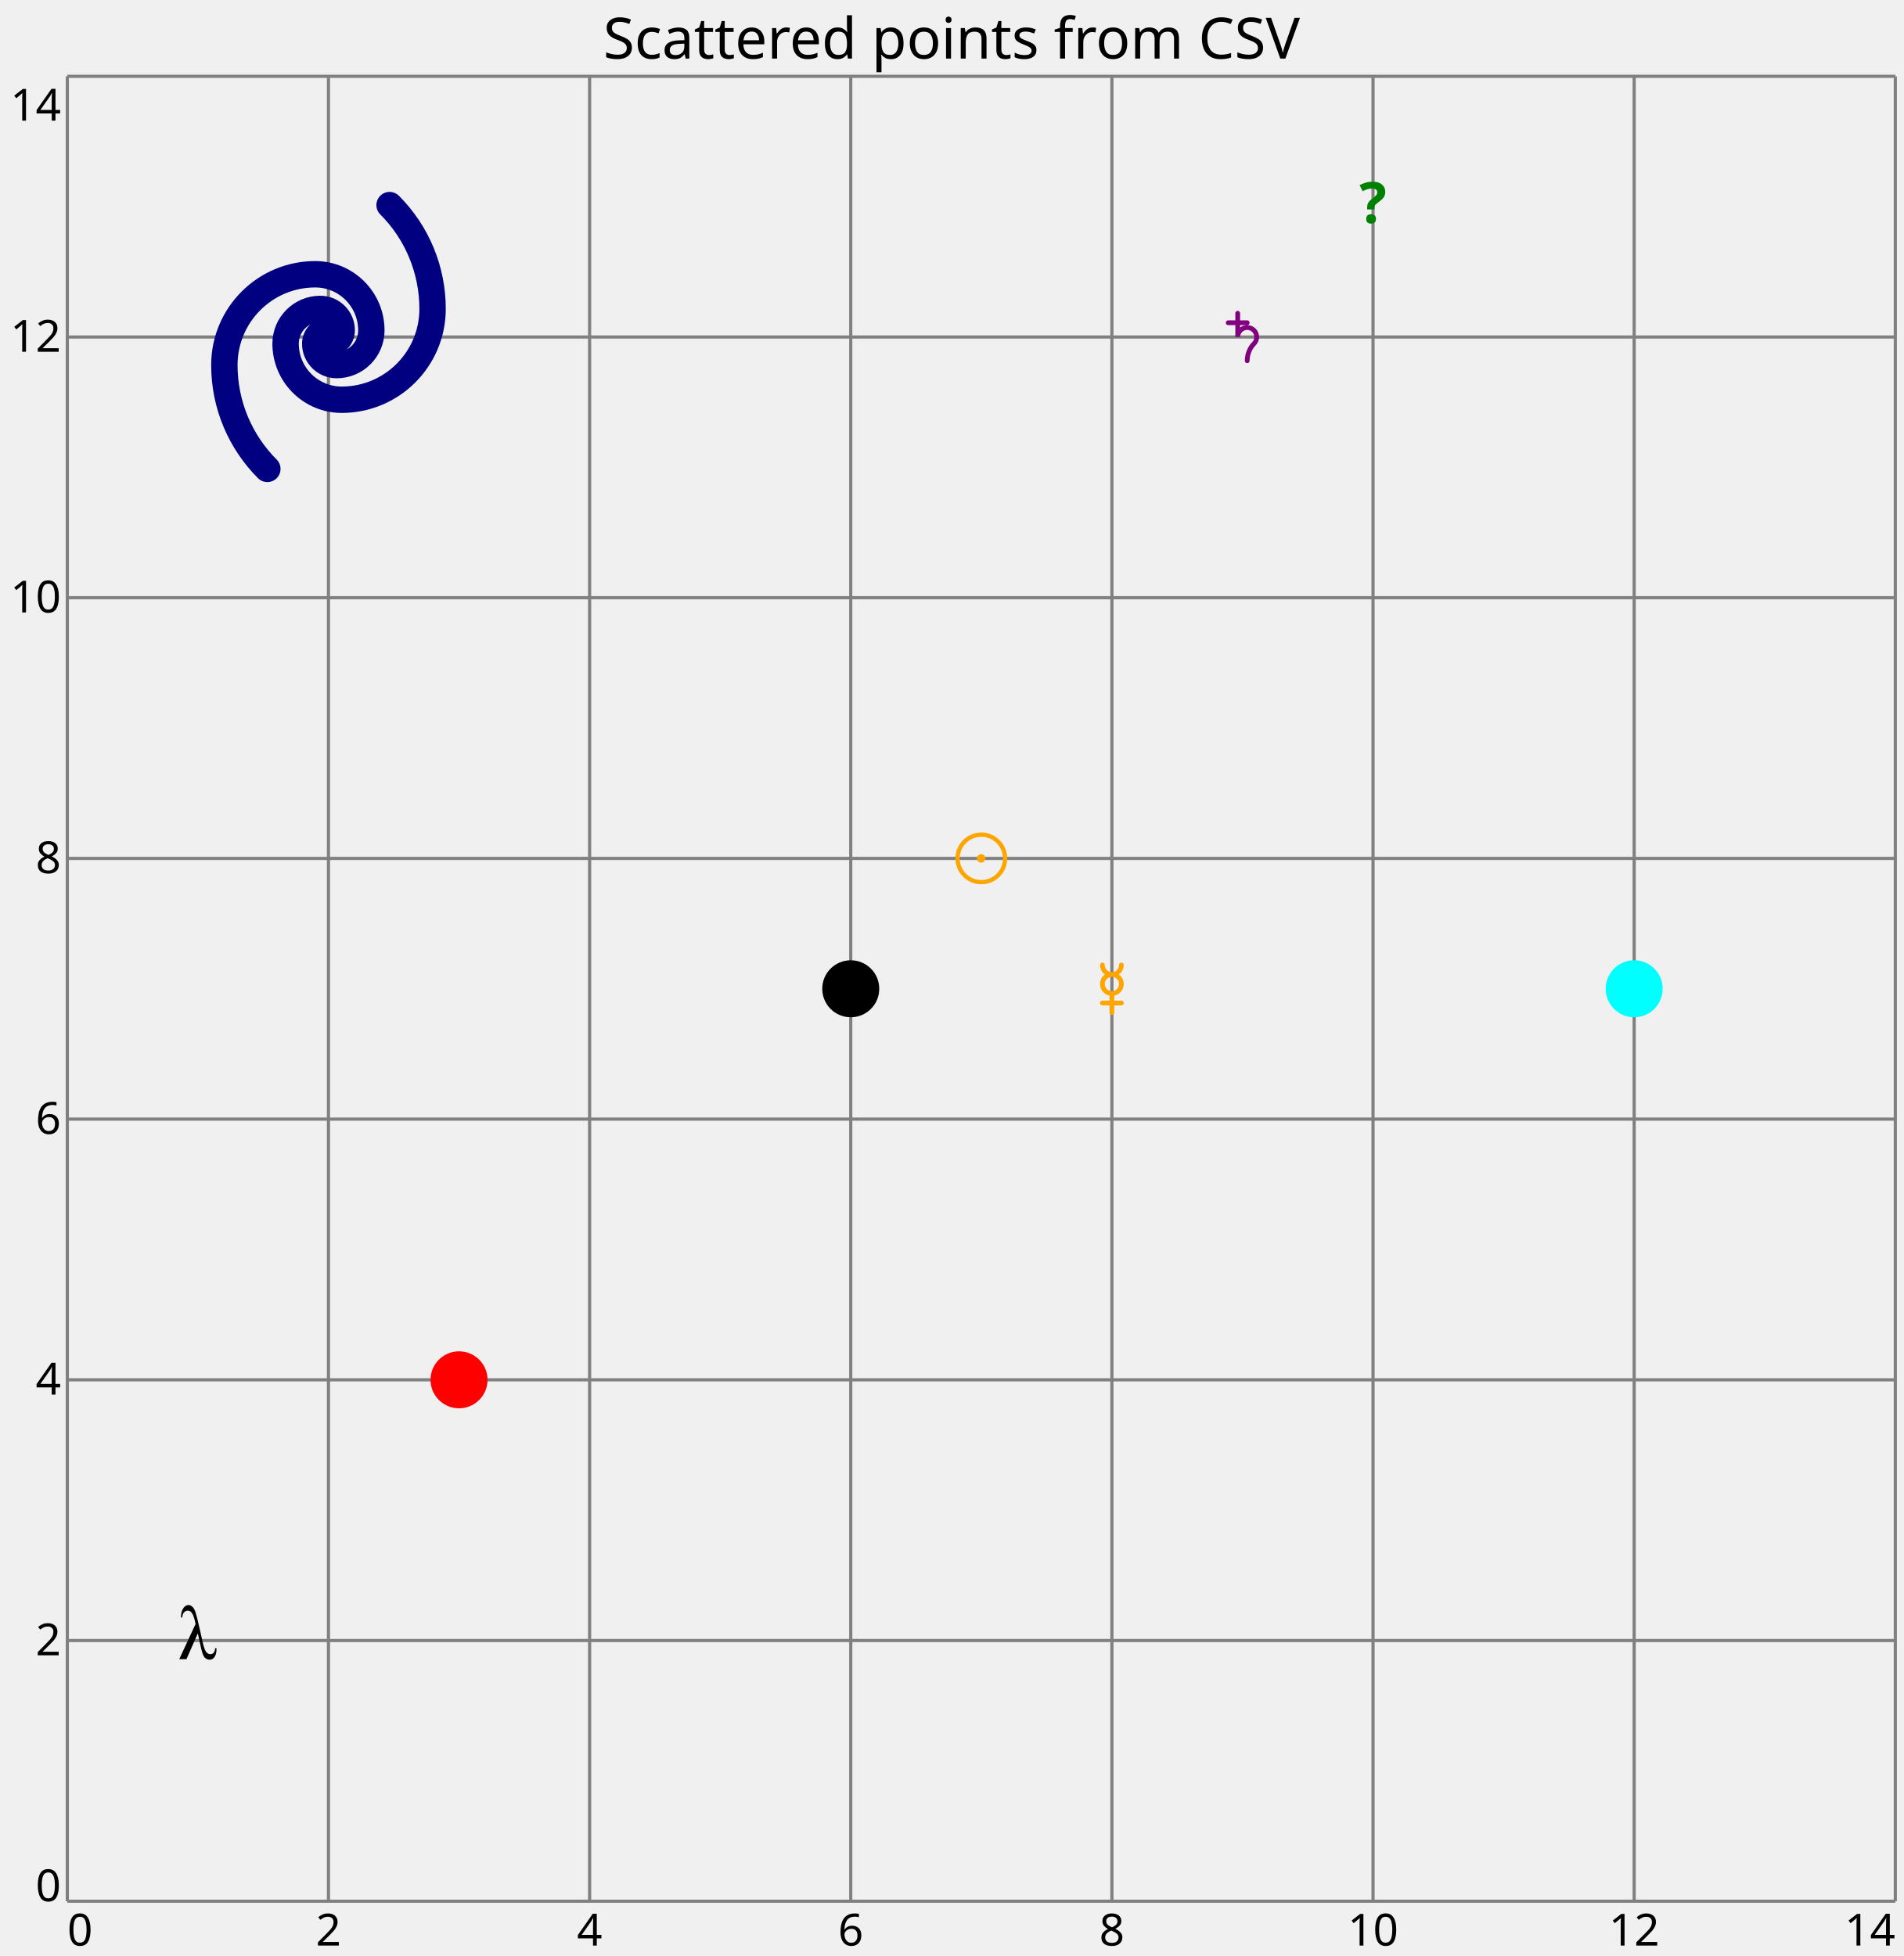
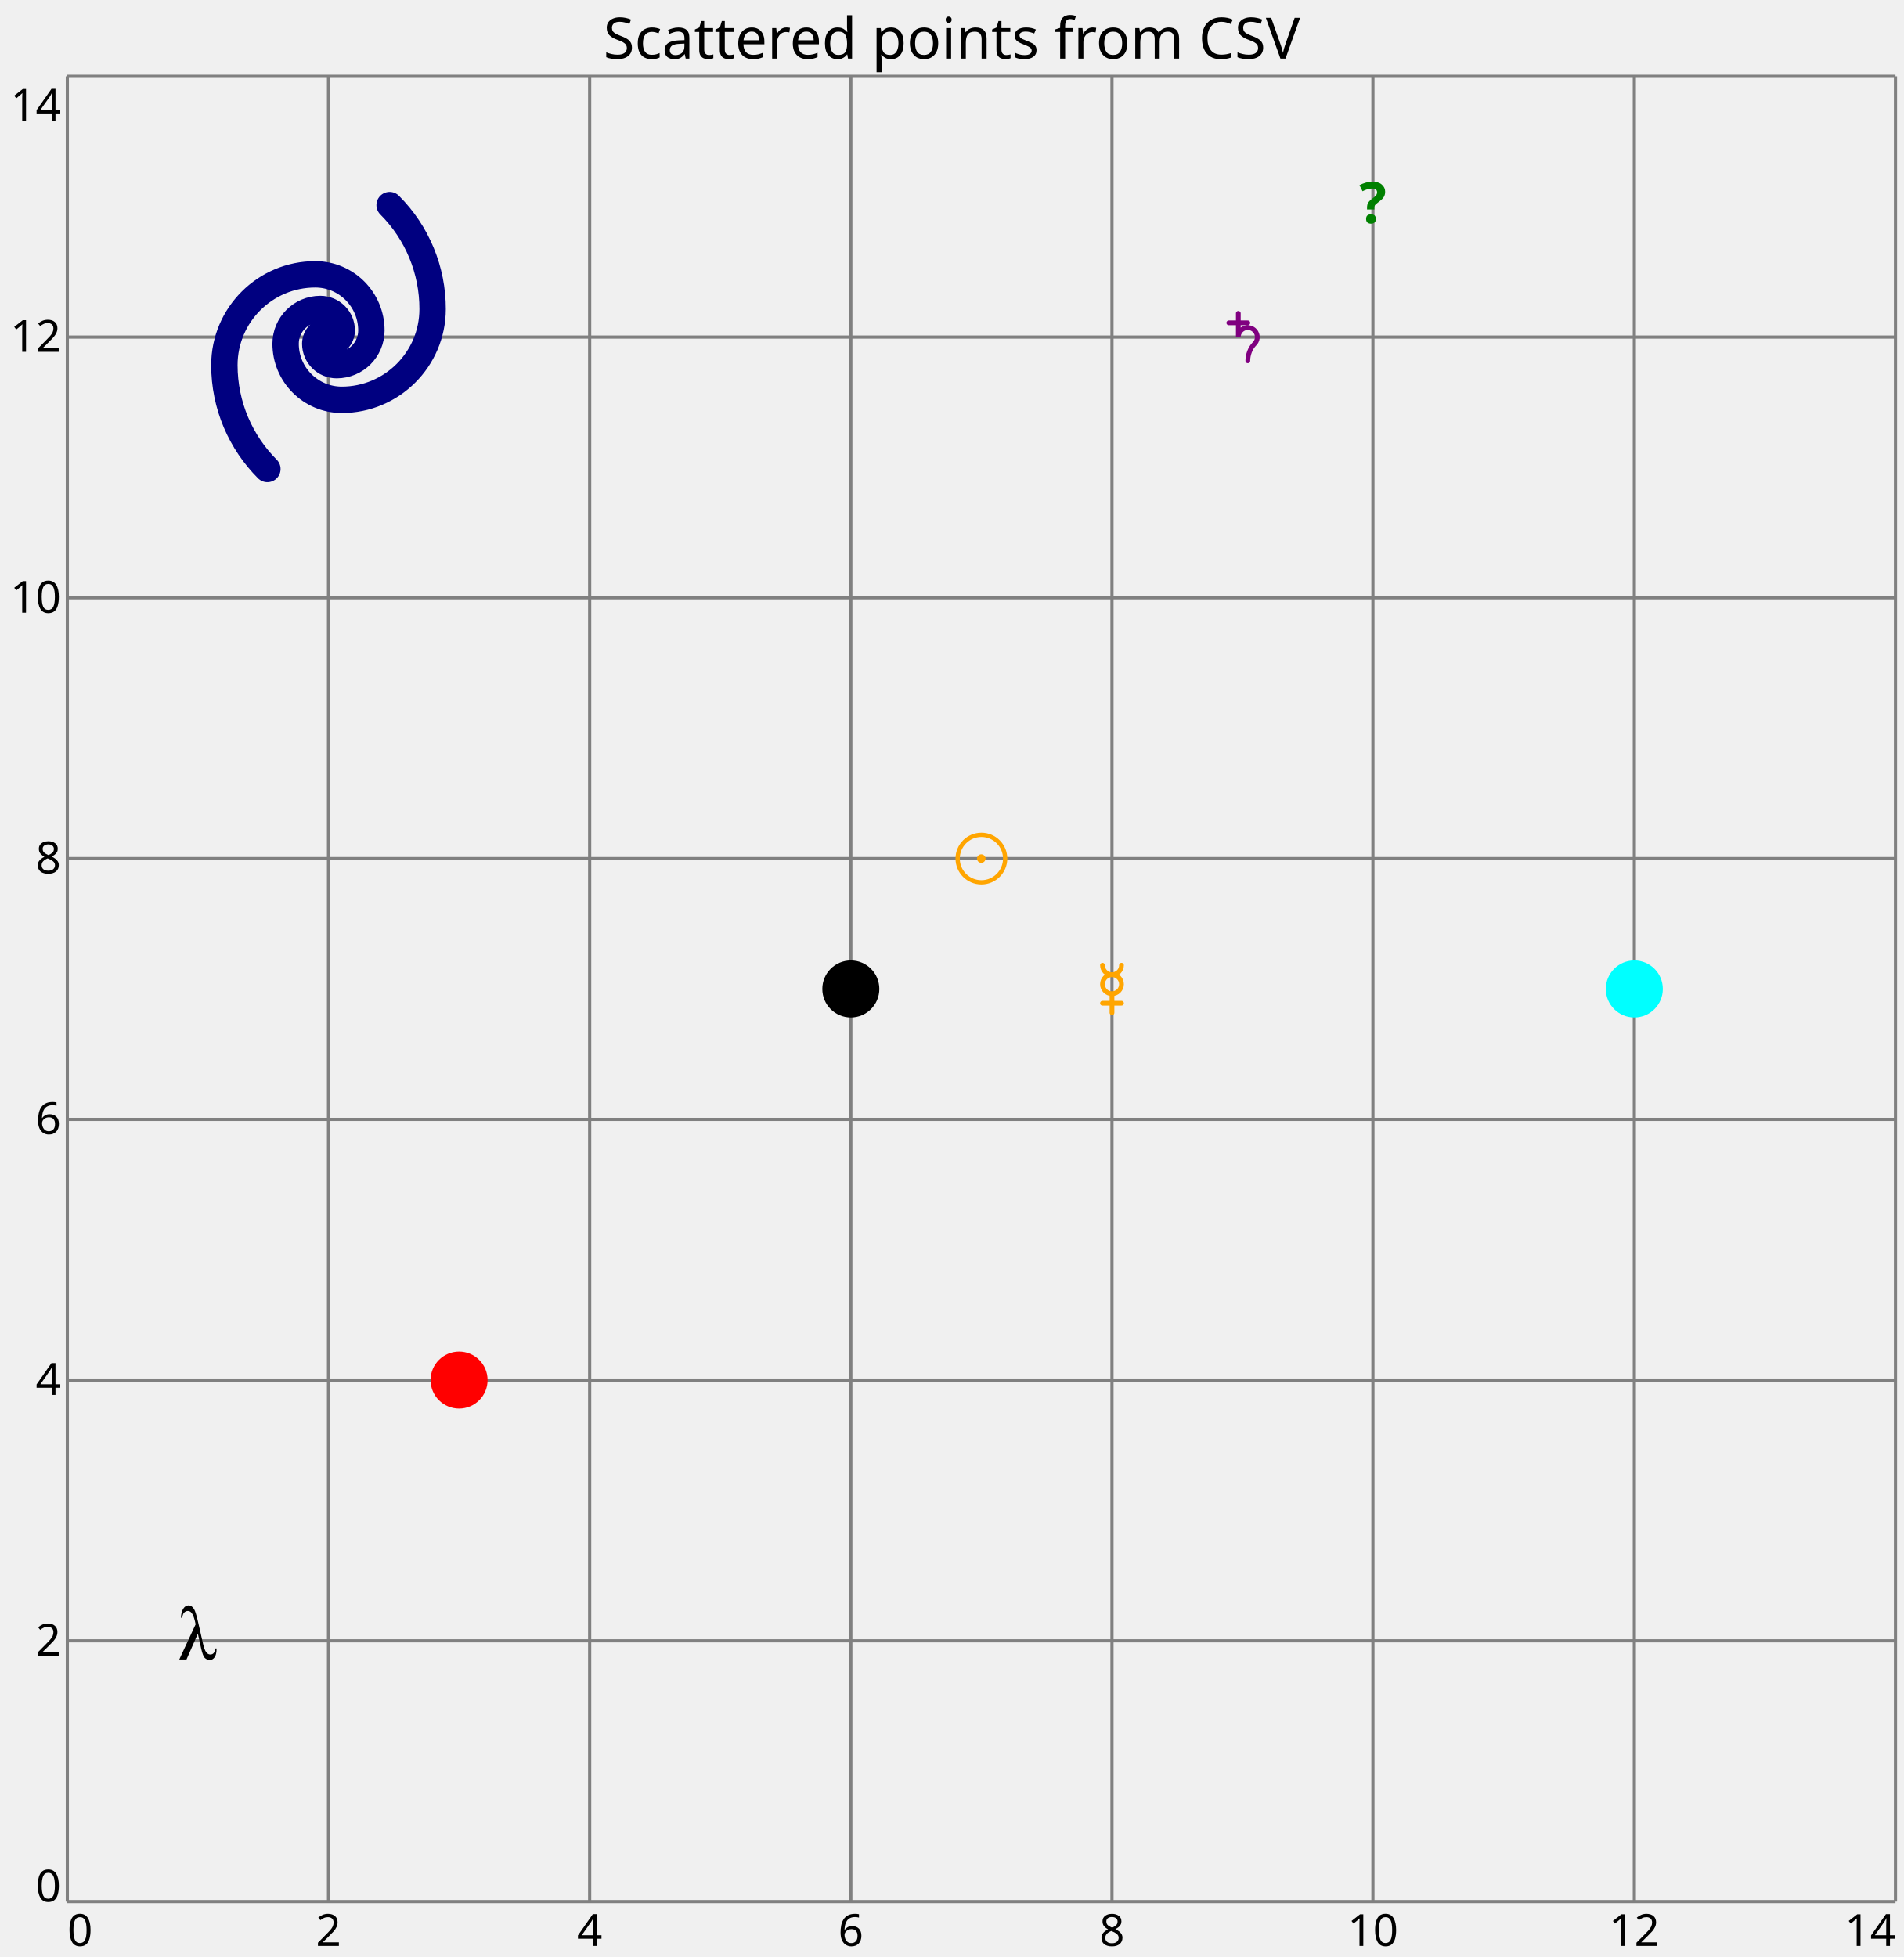
- <svg xmlns="http://www.w3.org/2000/svg" width="601" height="617.800" viewBox="0 0 601 617.800" transform="translate(0.5, 0.5)">
+ <svg xmlns="http://www.w3.org/2000/svg" width="601" height="618" viewBox="0 0 601 618" transform="translate(0.5, 0.5)">
  <g stroke="black" fill="white" font-family="sans-serif" font-size="14">
    <text x="300" y="18" stroke="none" fill="black" font-size="18" text-anchor="middle">Scattered points from CSV</text>
    <g>
-       <path d="M 20.760 600 V 23.600 M 103.223 600 V 23.600 M 185.686 600 V 23.600 M 268.149 600 V 23.600 M 350.611 600 V 23.600 M 433.074 600 V 23.600 M 515.537 600 V 23.600 M 598 600 V 23.600" stroke="gray" />
+       <path d="M 20.760 600 V 23.600 M 103.223 600 V 23.600 M 185.686 600 V 23.600 M 268.149 600 V 23.600 M 350.611 600 V 23.600 M 433 600 V 23.600 M 515.537 600 V 23.600 M 598 600 V 23.600" stroke="gray" />
      <g text-anchor="middle" stroke="none" fill="black">
        <text x="20.760" y="614" text-anchor="start">0</text>
        <text x="103.223" y="614">2</text>
        <text x="185.686" y="614">4</text>
        <text x="268.149" y="614">6</text>
        <text x="350.611" y="614">8</text>
-         <text x="433.074" y="614">10</text>
+         <text x="433" y="614">10</text>
        <text x="515.537" y="614">12</text>
        <text x="598" y="614" text-anchor="end">14</text>
      </g>
    </g>
    <g>
-       <path d="M 20.760 600 H 598 M 20.760 517.657 H 598 M 20.760 435.314 H 598 M 20.760 352.971 H 598 M 20.760 270.629 H 598 M 20.760 188.286 H 598 M 20.760 105.943 H 598 M 20.760 23.600 H 598" stroke="gray" />
+       <path d="M 20.760 600 H 598 M 20.760 517.657 H 598 M 20.760 435.314 H 598 M 20.760 353 H 598 M 20.760 270.629 H 598 M 20.760 188.286 H 598 M 20.760 105.943 H 598 M 20.760 23.600 H 598" stroke="gray" />
      <g text-anchor="end" stroke="none" fill="black">
        <text x="18.760" y="600">0</text>
        <text x="18.760" y="522.324">2</text>
-         <text x="18.760" y="439.981">4</text>
+         <text x="18.760" y="440">4</text>
        <text x="18.760" y="357.638">6</text>
        <text x="18.760" y="275.295">8</text>
-         <text x="18.760" y="192.952">10</text>
+         <text x="18.760" y="193">10</text>
        <text x="18.760" y="110.610">12</text>
        <text x="18.760" y="37.600">14</text>
      </g>
    </g>
    <g>
      <g>
-         <path transform="translate(61.991, 517.657) scale(0.065) translate(-200,-200)" d="m283.93 237.24h6.67q0 29.275-9.635 42.616-9.45 13.34-23.717 13.34-11.673 0-22.42-8.709-10.746-8.894-19.269-47.248l-15.935-71.891-55.215 125.25h-35.019l79.302-170.83q-6.3-33.166-15.193-49.101-8.894-15.934-22.048-15.934-10.561 0-18.528 8.152-7.782 7.967-8.709 24.828h-6.67q0.528-27.237 10.932-43.542 10.376-16.49 25.94-16.49 10.005 0 18.899 8.338 9.079 8.153 15.564 28.163 6.67 19.826 20.567 82.452l13.155 58.735q7.967 36.501 16.676 48.915 8.893 12.229 21.122 12.229 20.751 0 23.531-29.275z" fill="black" stroke="none" />
+         <path transform="translate(62, 517.657) scale(0.065) translate(-200,-200)" d="m283.93 237.24h6.67q0 29.275-9.635 42.616-9.45 13.34-23.717 13.34-11.673 0-22.42-8.709-10.746-8.894-19.269-47.248l-15.935-71.891-55.215 125.25h-35.019l79.302-170.83q-6.3-33.166-15.193-49.101-8.894-15.934-22.048-15.934-10.561 0-18.528 8.152-7.782 7.967-8.709 24.828h-6.67q0.528-27.237 10.932-43.542 10.376-16.49 25.94-16.49 10.005 0 18.899 8.338 9.079 8.153 15.564 28.163 6.67 19.826 20.567 82.452l13.155 58.735q7.967 36.501 16.676 48.915 8.893 12.229 21.122 12.229 20.751 0 23.531-29.275z" fill="black" stroke="none" />
        <path transform="translate(103.223, 105.943) scale(8.333) translate(-6,-6)" d="M8.316 1a5.553 5.553 0 0 1 1.629 3.94A3.443 3.443 0 0 1 6.5 8.378 2.127 2.127 0 0 1 4.375 6.25 1.315 1.315 0 0 1 5.69 4.936c.45 0 .813.365.812.813a.503.503 0 0 1-.147.355l-.71-.208a.502.502 0 0 0-.147.355c0 .449.363.813.812.813A1.315 1.315 0 0 0 7.625 5.75 2.127 2.127 0 0 0 5.5 3.622 3.443 3.443 0 0 0 2.055 7.06c0 1.538.622 2.93 1.629 3.939" fill="none" stroke="navy" stroke-width="1" stroke-linecap="round" />
        <circle cx="144.454" cy="435.314" r="9.0" fill="red" stroke="none" />
        <circle cx="268.149" cy="311.800" r="9.0" fill="black" stroke="none" />
        <g transform="translate(309.380, 270.629) scale(1.500) translate(-6,-6)">
          <path d="M6 5.102a.899.899 0 1 0 0 1.797.899.899 0 0 0 0-1.797Z" fill="orange" stroke="none" />
          <path d="M110 60c0 27.617-22.383 50-50 50S10 87.617 10 60s22.383-50 50-50 50 22.383 50 50z" transform="matrix(0.1 0 0 -0.1 0 12)" fill="none" stroke="orange" stroke-width="9" stroke-linecap="round" />
        </g>
        <path transform="translate(350.611, 311.800) scale(1.500) translate(-6,-6)" d="M8 5a1.999 1.999 0 1 0-4 0 1.999 1.999 0 1 0 4 0ZM4 1a1.999 1.999 0 1 0 4 0M6 11V7M4 9h4" fill="none" stroke="orange" stroke-width="1" stroke-linecap="round" />
-         <path transform="translate(391.843, 105.943) scale(1.500) translate(-6,-6)" d="M3 3h4M5 1v5a1.999 1.999 0 1 1 3.414 1.414C7.508 8.32 7 9.72 7 11" fill="none" stroke="purple" stroke-width="1" stroke-linecap="round" />
-         <text x="433.074" y="69.914" fill="green" stroke="none" font-family="sans-serif" font-weight="bold" text-anchor="middle" font-size="18">?</text>
+         <path transform="translate(392, 105.943) scale(1.500) translate(-6,-6)" d="M3 3h4M5 1v5a1.999 1.999 0 1 1 3.414 1.414C7.508 8.32 7 9.72 7 11" fill="none" stroke="purple" stroke-width="1" stroke-linecap="round" />
+         <text x="433" y="69.914" fill="green" stroke="none" font-family="sans-serif" font-weight="bold" text-anchor="middle" font-size="18">?</text>
        <circle cx="515.537" cy="311.800" r="9.0" fill="cyan" stroke="none" />
      </g>
    </g>
  </g>
</svg>
